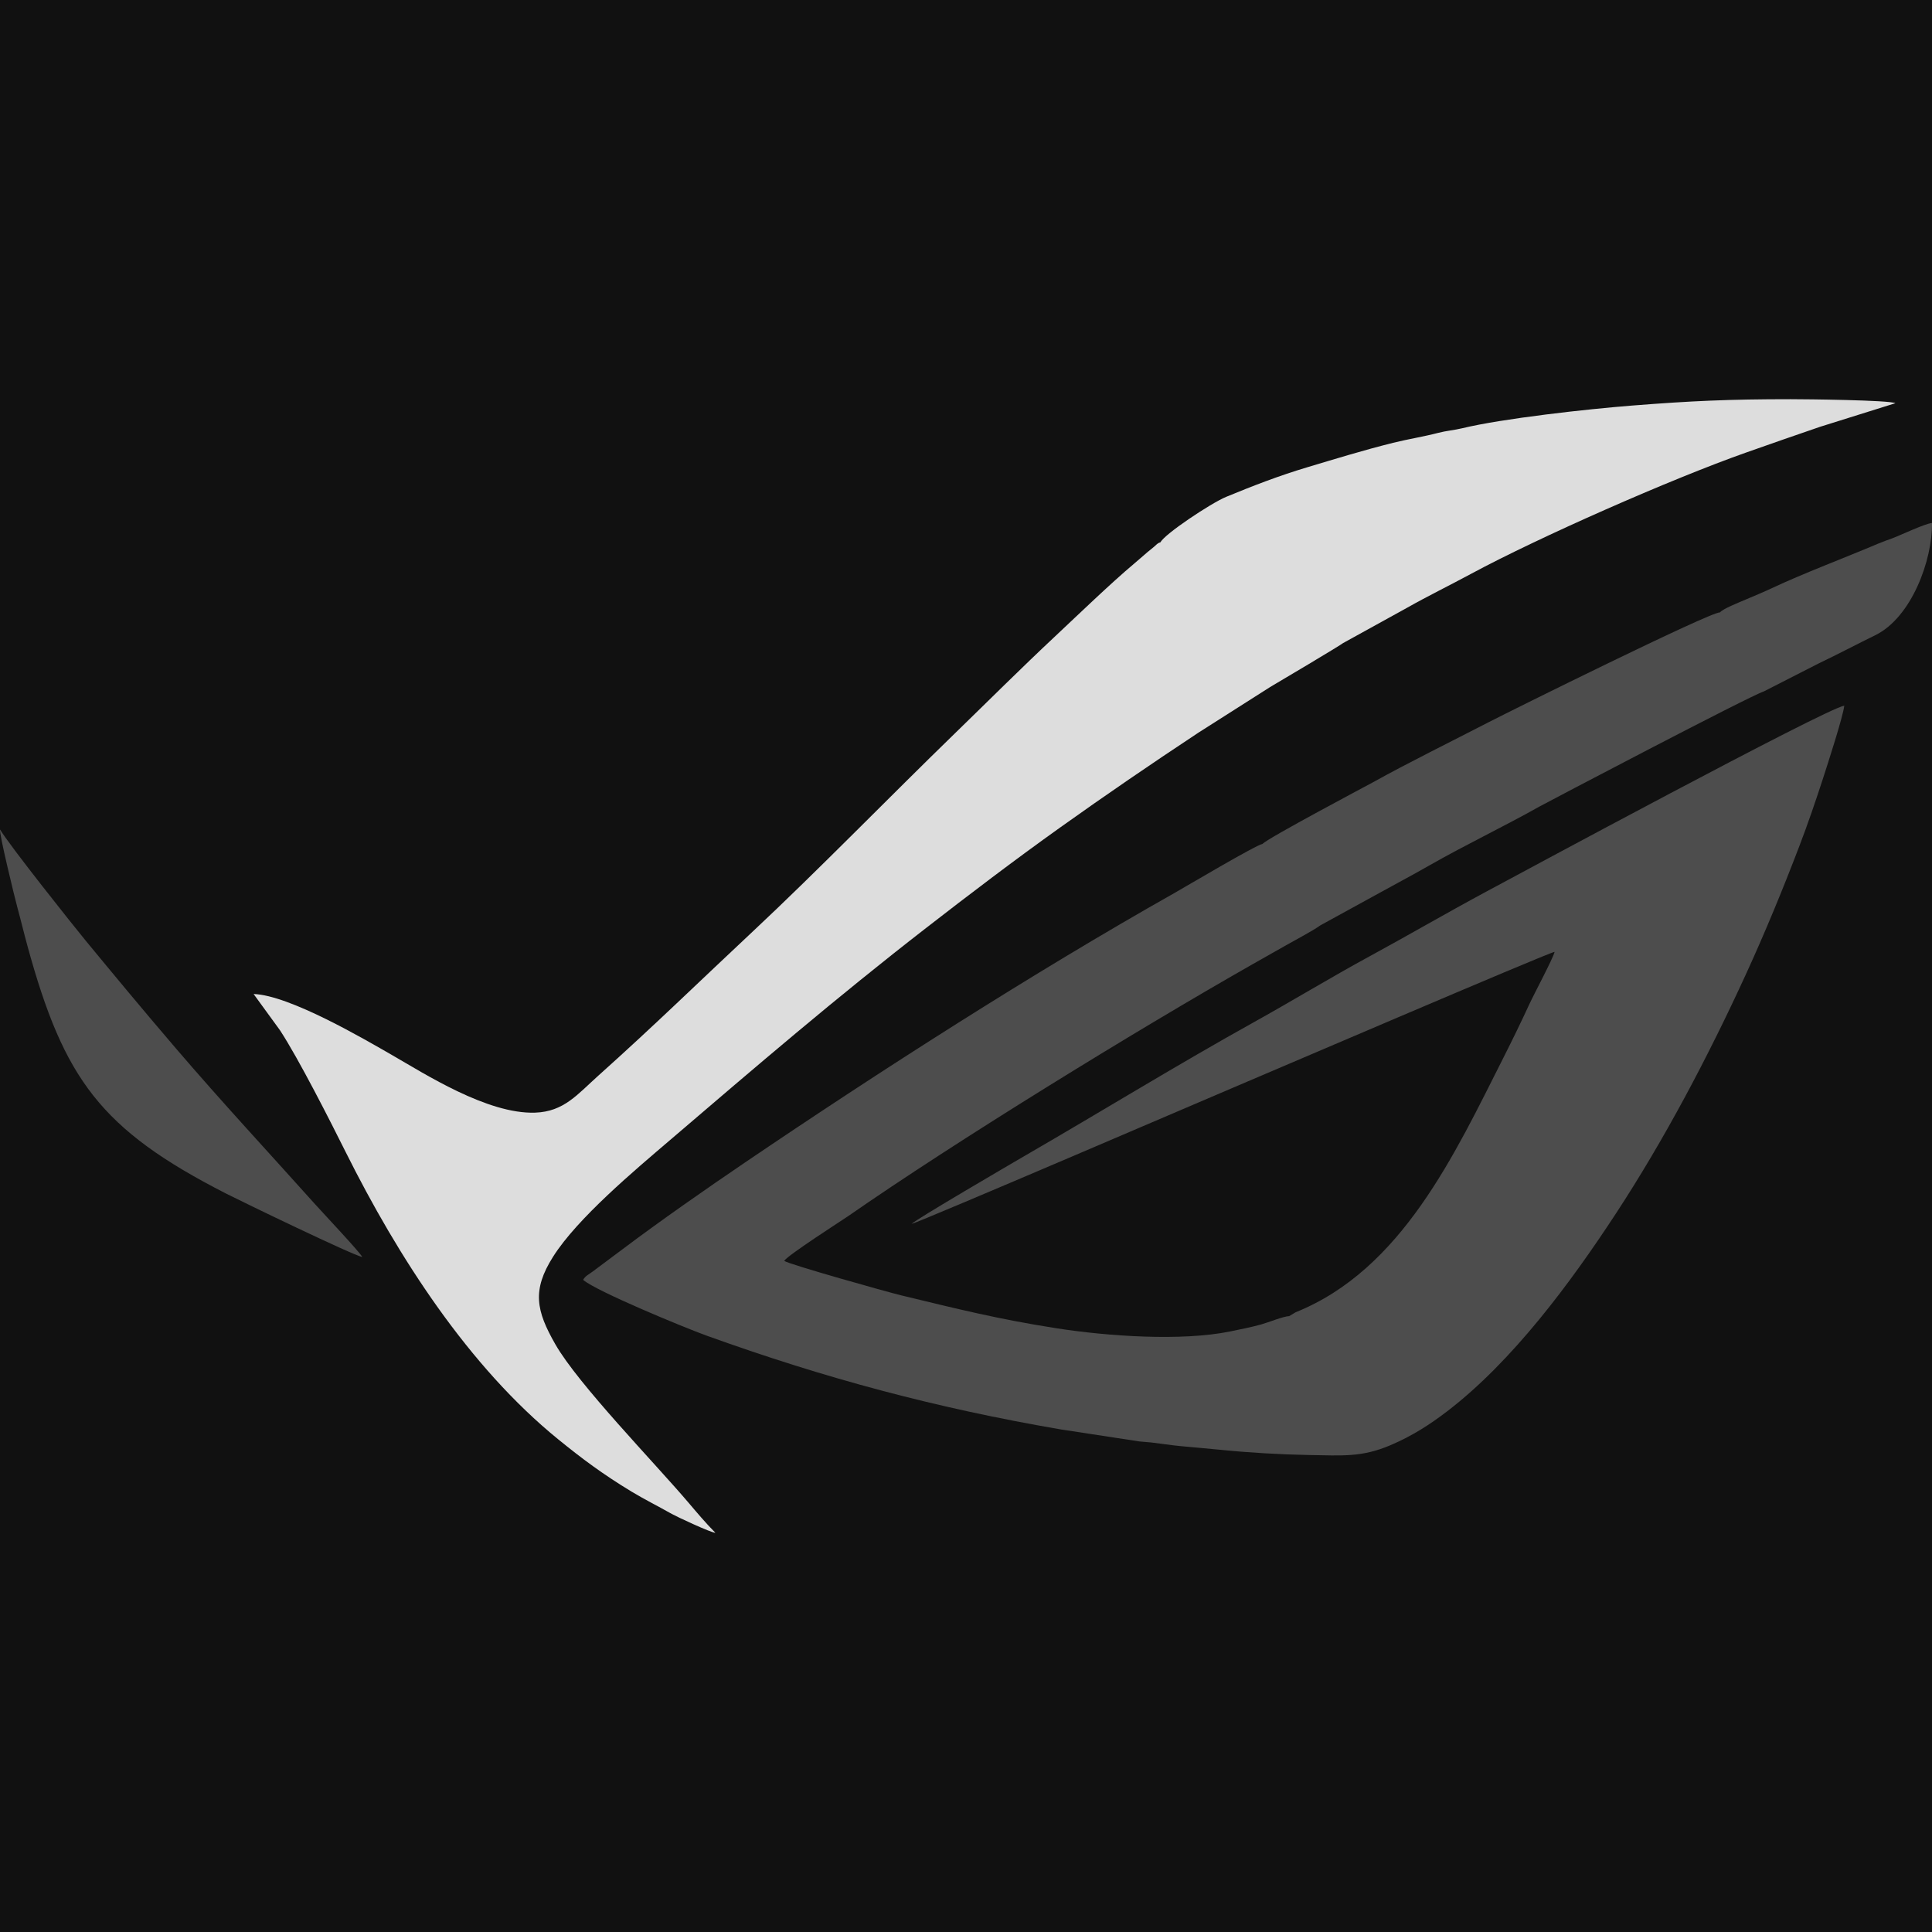
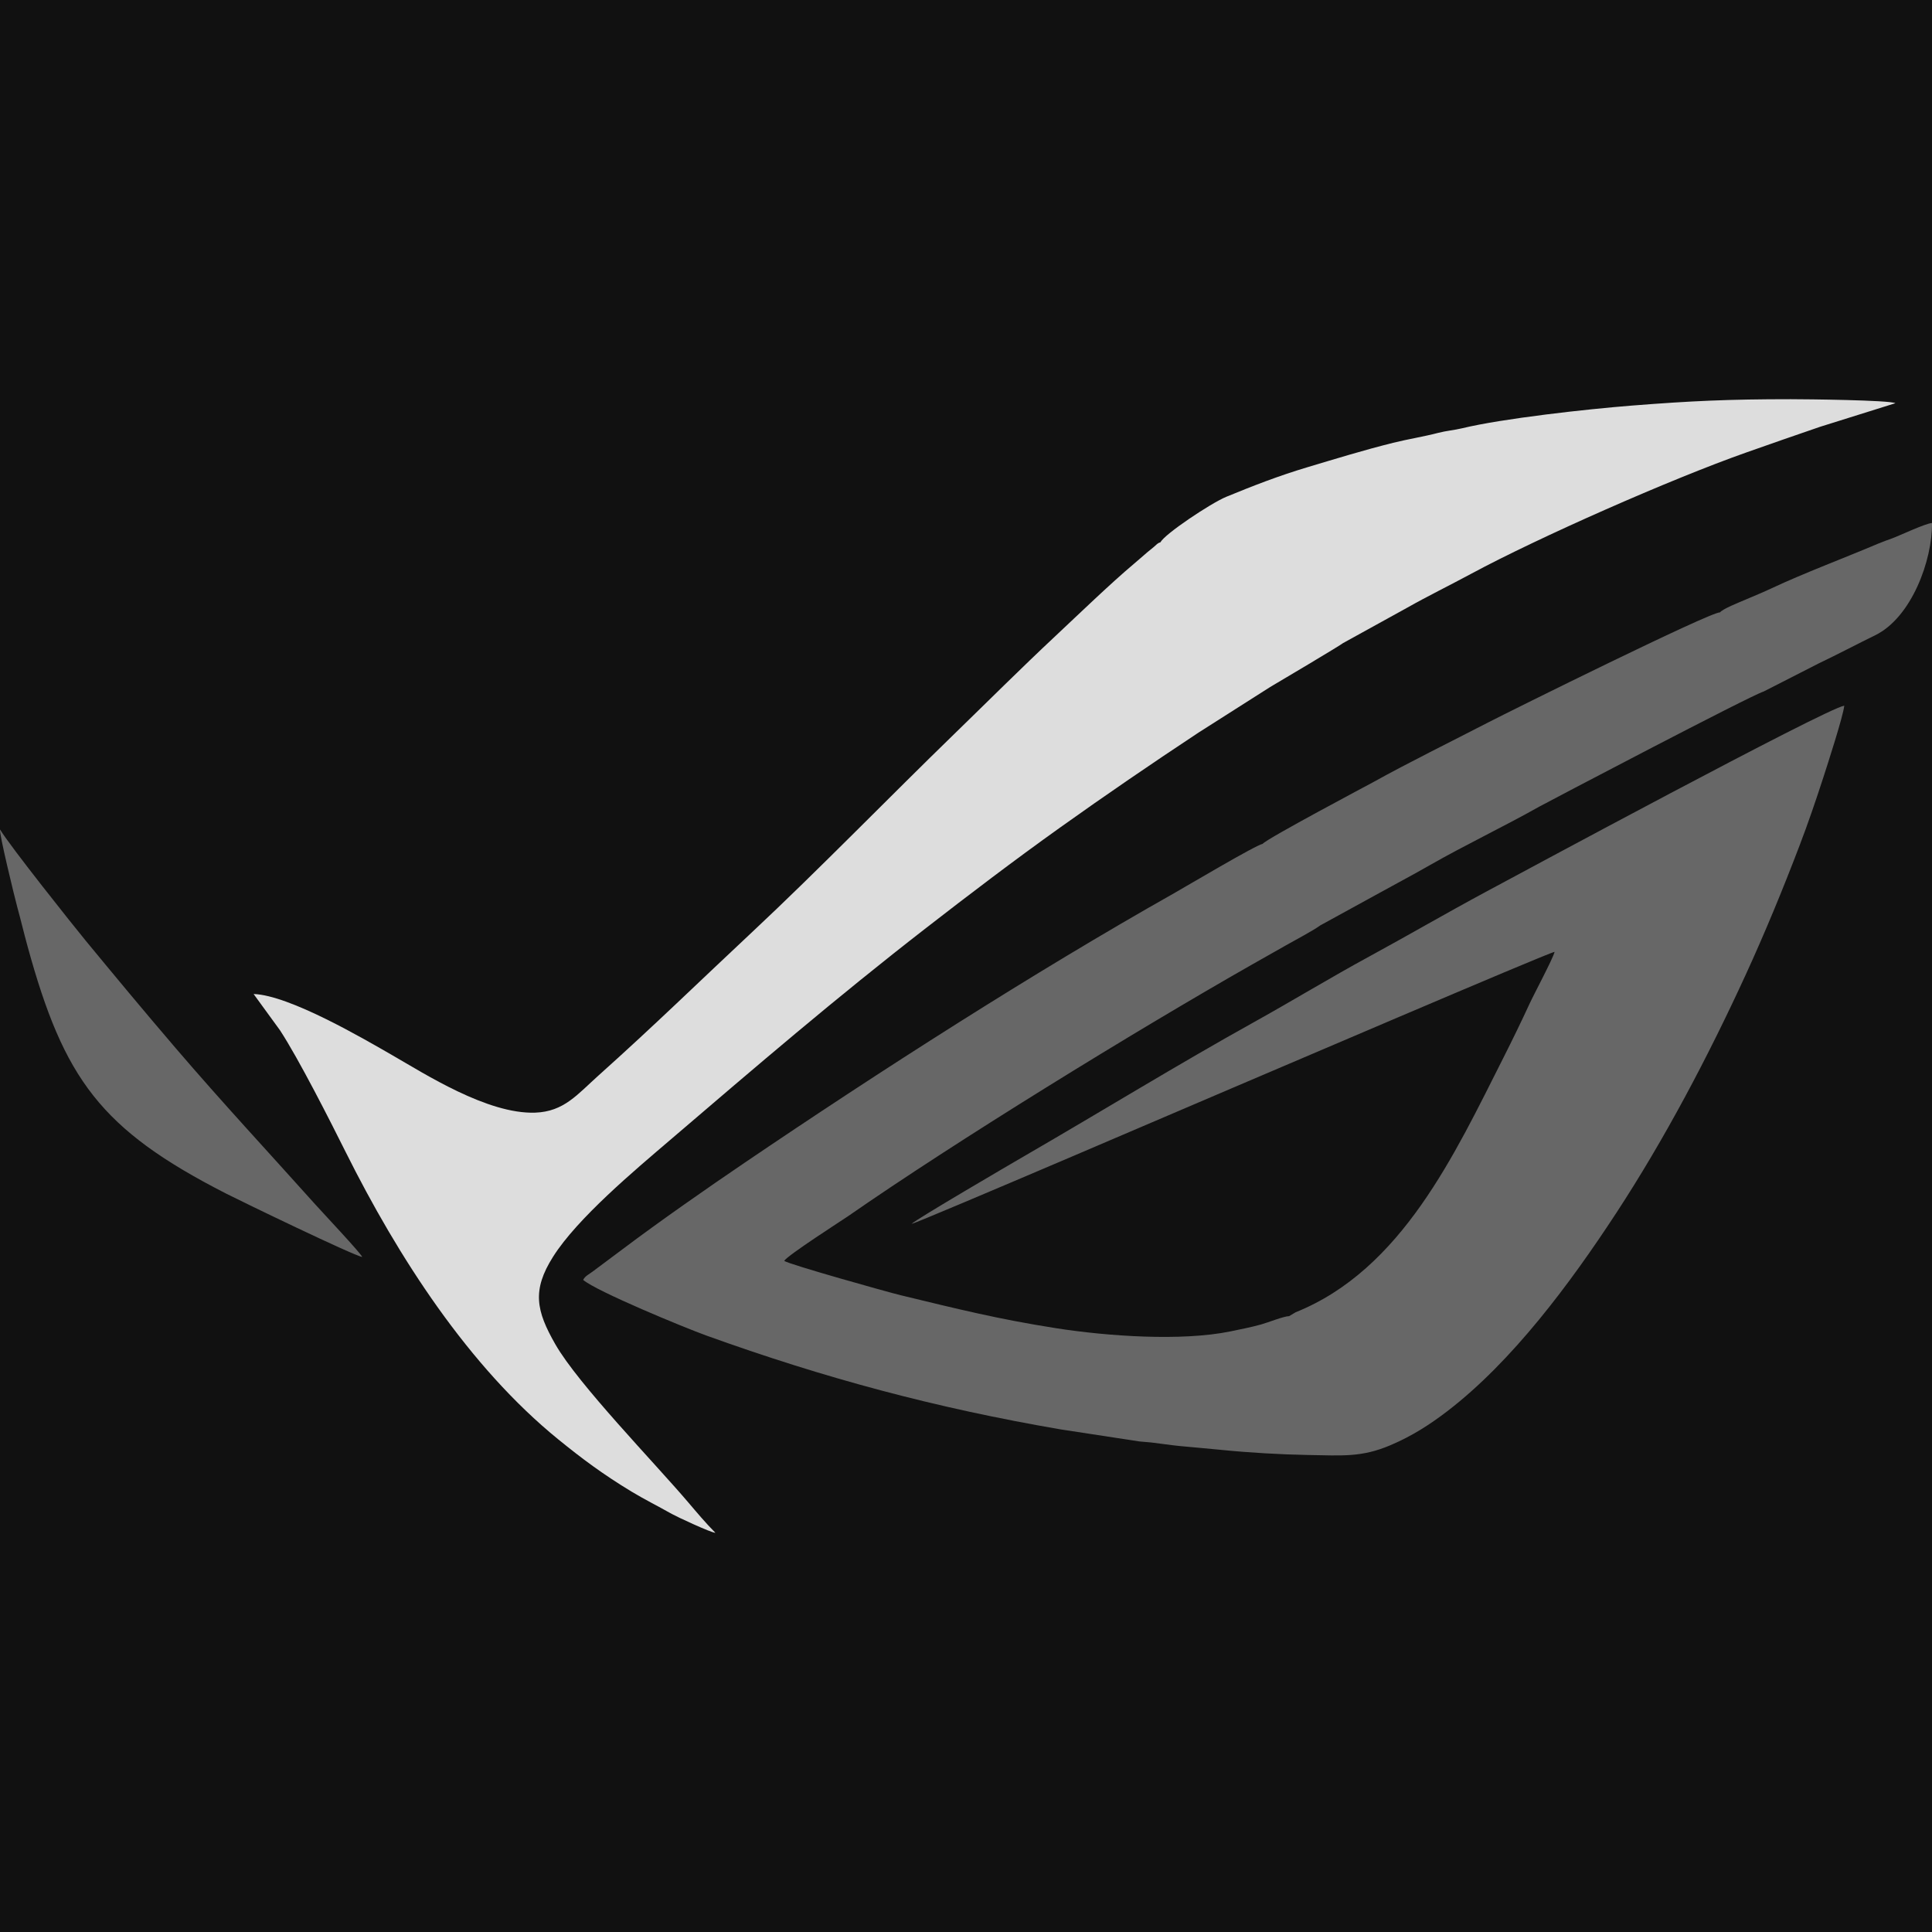
<svg xmlns="http://www.w3.org/2000/svg" style="isolation:isolate" viewBox="0 0 128 128" width="128pt" height="128pt">
  <defs>
    <clipPath id="_clipPath_RY5HP8ACd18qPDtk6FqwJVm0b21etxX9">
      <rect width="128" height="128" />
    </clipPath>
  </defs>
  <g clip-path="url(#_clipPath_RY5HP8ACd18qPDtk6FqwJVm0b21etxX9)">
    <rect width="128" height="128" style="fill:rgb(17,17,17)" />
    <g>
      <path d=" M 76.887 35.924 C 76.687 35.983 76.635 36.073 76.437 36.242 C 76.277 36.379 76.143 36.476 75.988 36.609 C 75.633 36.914 75.425 37.103 75.113 37.365 C 73.566 38.667 71.467 40.694 69.951 42.114 C 67.598 44.317 65.478 46.439 63.221 48.63 C 58.964 52.762 54.14 57.723 49.88 61.707 C 46.359 64.999 43.339 67.955 39.66 71.247 C 38.254 72.504 37.368 73.65 35.453 73.716 C 32.294 73.825 28.126 71.136 25.995 69.913 C 24.132 68.844 19.185 65.935 16.801 65.855 L 18.548 68.255 C 19.797 70.161 21.898 74.313 22.906 76.333 C 26.372 83.275 31.051 90.543 37.006 95.378 C 38.529 96.614 39.909 97.653 41.843 98.824 C 42.691 99.337 43.557 99.764 44.506 100.301 C 44.834 100.487 47.115 101.552 47.397 101.552 C 46.772 100.926 46.129 100.161 45.622 99.564 C 43.355 96.898 38.311 91.714 36.796 89.068 C 35.524 86.847 35.232 85.486 36.646 83.256 C 38.261 80.707 42.029 77.553 44.393 75.532 C 50.145 70.612 55.333 66.156 61.351 61.485 C 64.203 59.272 67.168 57.014 70.234 54.826 C 73.243 52.679 76.267 50.611 79.407 48.535 L 84.149 45.518 C 84.589 45.265 88.909 42.694 88.978 42.608 L 93.204 40.276 C 94.624 39.474 96.002 38.805 97.505 37.995 C 101.916 35.62 110.676 31.749 115.695 29.978 C 117.343 29.397 118.913 28.848 120.58 28.278 L 125.575 26.713 C 125.17 26.506 119.651 26.448 118.635 26.448 C 114.542 26.448 112.032 26.562 108.125 26.87 C 105.135 27.107 99.571 27.72 96.852 28.378 C 96.363 28.496 95.783 28.547 95.29 28.677 C 94.347 28.925 93.268 29.096 92.303 29.336 C 90.312 29.832 88.504 30.393 86.633 30.951 C 84.707 31.525 82.966 32.206 81.243 32.915 C 80.225 33.334 77.148 35.39 76.887 35.925 L 76.887 35.924 Z " fill-rule="evenodd" fill="rgb(221,221,221)" />
-       <path d=" M 116.858 45.809 L 120.49 43.955 C 121.75 43.355 123.053 42.665 124.24 42.085 C 126.648 40.909 128.034 37.096 127.999 34.652 C 127.574 34.67 125.844 35.49 125.375 35.662 C 125.052 35.78 124.754 35.882 124.452 36.01 C 122.307 36.922 119.443 38 117.41 38.959 C 116.819 39.238 116.249 39.468 115.651 39.725 C 115.182 39.926 114.148 40.332 113.955 40.571 C 113.31 40.538 100.168 47.051 98.53 47.898 C 96.197 49.104 93.264 50.549 91.023 51.796 C 90.757 51.944 83.923 55.561 83.651 55.909 C 83.201 55.984 78.517 58.766 77.769 59.188 C 68.5 64.418 58.234 70.998 49.355 77.02 C 46.888 78.693 43.736 80.889 41.256 82.757 L 39.266 84.243 C 39.037 84.418 38.767 84.533 38.635 84.795 C 39.52 85.557 45.384 87.973 46.783 88.478 C 54.635 91.307 61.984 93.279 70.245 94.697 L 75.487 95.499 L 79.617 95.863 L 76.253 95.566 C 76.895 95.639 77.532 95.743 78.157 95.803 C 79.08 95.891 79.997 95.967 80.948 96.062 C 82.74 96.242 84.82 96.364 86.662 96.397 C 88.952 96.437 90.213 96.554 92.091 95.761 C 93.546 95.147 94.73 94.382 95.887 93.496 C 100.196 90.194 104.029 85.03 107.087 80.356 C 110.287 75.465 113.17 70 115.654 64.586 C 116.92 61.829 118.107 58.952 119.225 56.021 C 119.792 54.535 120.283 53.1 120.795 51.524 C 121.078 50.652 122.11 47.466 122.188 46.754 C 121.013 46.914 100.463 58.002 98.507 59.052 C 95.855 60.475 93.316 61.958 90.743 63.356 C 88.243 64.714 85.598 66.319 83.11 67.702 C 78.055 70.511 72.964 73.641 67.916 76.564 C 67.051 77.065 60.623 80.822 60.392 81.087 C 60.824 81.017 81.203 72.265 81.697 72.061 C 82.658 71.664 102.667 63.077 102.996 63.063 C 102.881 63.526 101.642 65.838 101.329 66.518 C 100.808 67.65 100.18 68.939 99.611 70.065 C 96.384 76.448 92.882 84.113 85.837 86.942 L 85.414 87.196 C 85.037 87.205 84.005 87.624 83.55 87.749 C 82.866 87.937 82.204 88.067 81.514 88.209 C 78.267 88.874 73.358 88.527 69.974 87.998 C 66.115 87.394 63.413 86.716 59.673 85.812 C 58.78 85.596 52.327 83.784 51.954 83.537 C 52.164 83.171 55.855 80.806 56.178 80.582 C 63.319 75.618 75.181 68.324 82.895 63.935 C 83.712 63.47 84.471 63.048 85.217 62.62 C 85.838 62.265 86.974 61.672 87.475 61.308 L 91.084 59.328 C 92.305 58.651 93.426 58.064 94.711 57.33 C 97.141 55.944 99.604 54.781 101.996 53.434 C 102.348 53.236 116.007 46.058 116.858 45.81 L 116.858 45.809 Z  M 24 83.277 C 23.858 82.975 21.392 80.358 20.902 79.811 C 17.791 76.338 14.775 73.102 11.649 69.453 C 9.471 66.911 7.531 64.569 5.679 62.323 C 4.905 61.383 0.654 56.047 0.005 54.959 C -0.078 55.168 0.992 59.542 1.15 60.117 C 1.392 60.999 1.58 61.802 1.827 62.702 C 4.242 71.496 6.656 74.824 14.974 79.075 C 15.999 79.598 23.447 83.201 24 83.277 Z " fill-rule="evenodd" fill="rgb(77,77,77)" />
+       <path d=" M 116.858 45.809 L 120.49 43.955 C 121.75 43.355 123.053 42.665 124.24 42.085 C 126.648 40.909 128.034 37.096 127.999 34.652 C 127.574 34.67 125.844 35.49 125.375 35.662 C 125.052 35.78 124.754 35.882 124.452 36.01 C 122.307 36.922 119.443 38 117.41 38.959 C 116.819 39.238 116.249 39.468 115.651 39.725 C 115.182 39.926 114.148 40.332 113.955 40.571 C 113.31 40.538 100.168 47.051 98.53 47.898 C 96.197 49.104 93.264 50.549 91.023 51.796 C 90.757 51.944 83.923 55.561 83.651 55.909 C 83.201 55.984 78.517 58.766 77.769 59.188 C 68.5 64.418 58.234 70.998 49.355 77.02 C 46.888 78.693 43.736 80.889 41.256 82.757 L 39.266 84.243 C 39.037 84.418 38.767 84.533 38.635 84.795 C 39.52 85.557 45.384 87.973 46.783 88.478 C 54.635 91.307 61.984 93.279 70.245 94.697 L 75.487 95.499 L 79.617 95.863 L 76.253 95.566 C 76.895 95.639 77.532 95.743 78.157 95.803 C 79.08 95.891 79.997 95.967 80.948 96.062 C 82.74 96.242 84.82 96.364 86.662 96.397 C 88.952 96.437 90.213 96.554 92.091 95.761 C 93.546 95.147 94.73 94.382 95.887 93.496 C 100.196 90.194 104.029 85.03 107.087 80.356 C 110.287 75.465 113.17 70 115.654 64.586 C 116.92 61.829 118.107 58.952 119.225 56.021 C 119.792 54.535 120.283 53.1 120.795 51.524 C 121.078 50.652 122.11 47.466 122.188 46.754 C 121.013 46.914 100.463 58.002 98.507 59.052 C 95.855 60.475 93.316 61.958 90.743 63.356 C 88.243 64.714 85.598 66.319 83.11 67.702 C 78.055 70.511 72.964 73.641 67.916 76.564 C 67.051 77.065 60.623 80.822 60.392 81.087 C 60.824 81.017 81.203 72.265 81.697 72.061 C 82.658 71.664 102.667 63.077 102.996 63.063 C 102.881 63.526 101.642 65.838 101.329 66.518 C 100.808 67.65 100.18 68.939 99.611 70.065 C 96.384 76.448 92.882 84.113 85.837 86.942 L 85.414 87.196 C 85.037 87.205 84.005 87.624 83.55 87.749 C 82.866 87.937 82.204 88.067 81.514 88.209 C 78.267 88.874 73.358 88.527 69.974 87.998 C 66.115 87.394 63.413 86.716 59.673 85.812 C 58.78 85.596 52.327 83.784 51.954 83.537 C 52.164 83.171 55.855 80.806 56.178 80.582 C 63.319 75.618 75.181 68.324 82.895 63.935 C 83.712 63.47 84.471 63.048 85.217 62.62 C 85.838 62.265 86.974 61.672 87.475 61.308 L 91.084 59.328 C 92.305 58.651 93.426 58.064 94.711 57.33 C 97.141 55.944 99.604 54.781 101.996 53.434 C 102.348 53.236 116.007 46.058 116.858 45.81 L 116.858 45.809 Z  M 24 83.277 C 23.858 82.975 21.392 80.358 20.902 79.811 C 17.791 76.338 14.775 73.102 11.649 69.453 C 9.471 66.911 7.531 64.569 5.679 62.323 C 4.905 61.383 0.654 56.047 0.005 54.959 C -0.078 55.168 0.992 59.542 1.15 60.117 C 1.392 60.999 1.58 61.802 1.827 62.702 C 4.242 71.496 6.656 74.824 14.974 79.075 C 15.999 79.598 23.447 83.201 24 83.277 Z " fill-rule="evenodd" fill="#676767" />
    </g>
  </g>
</svg>
